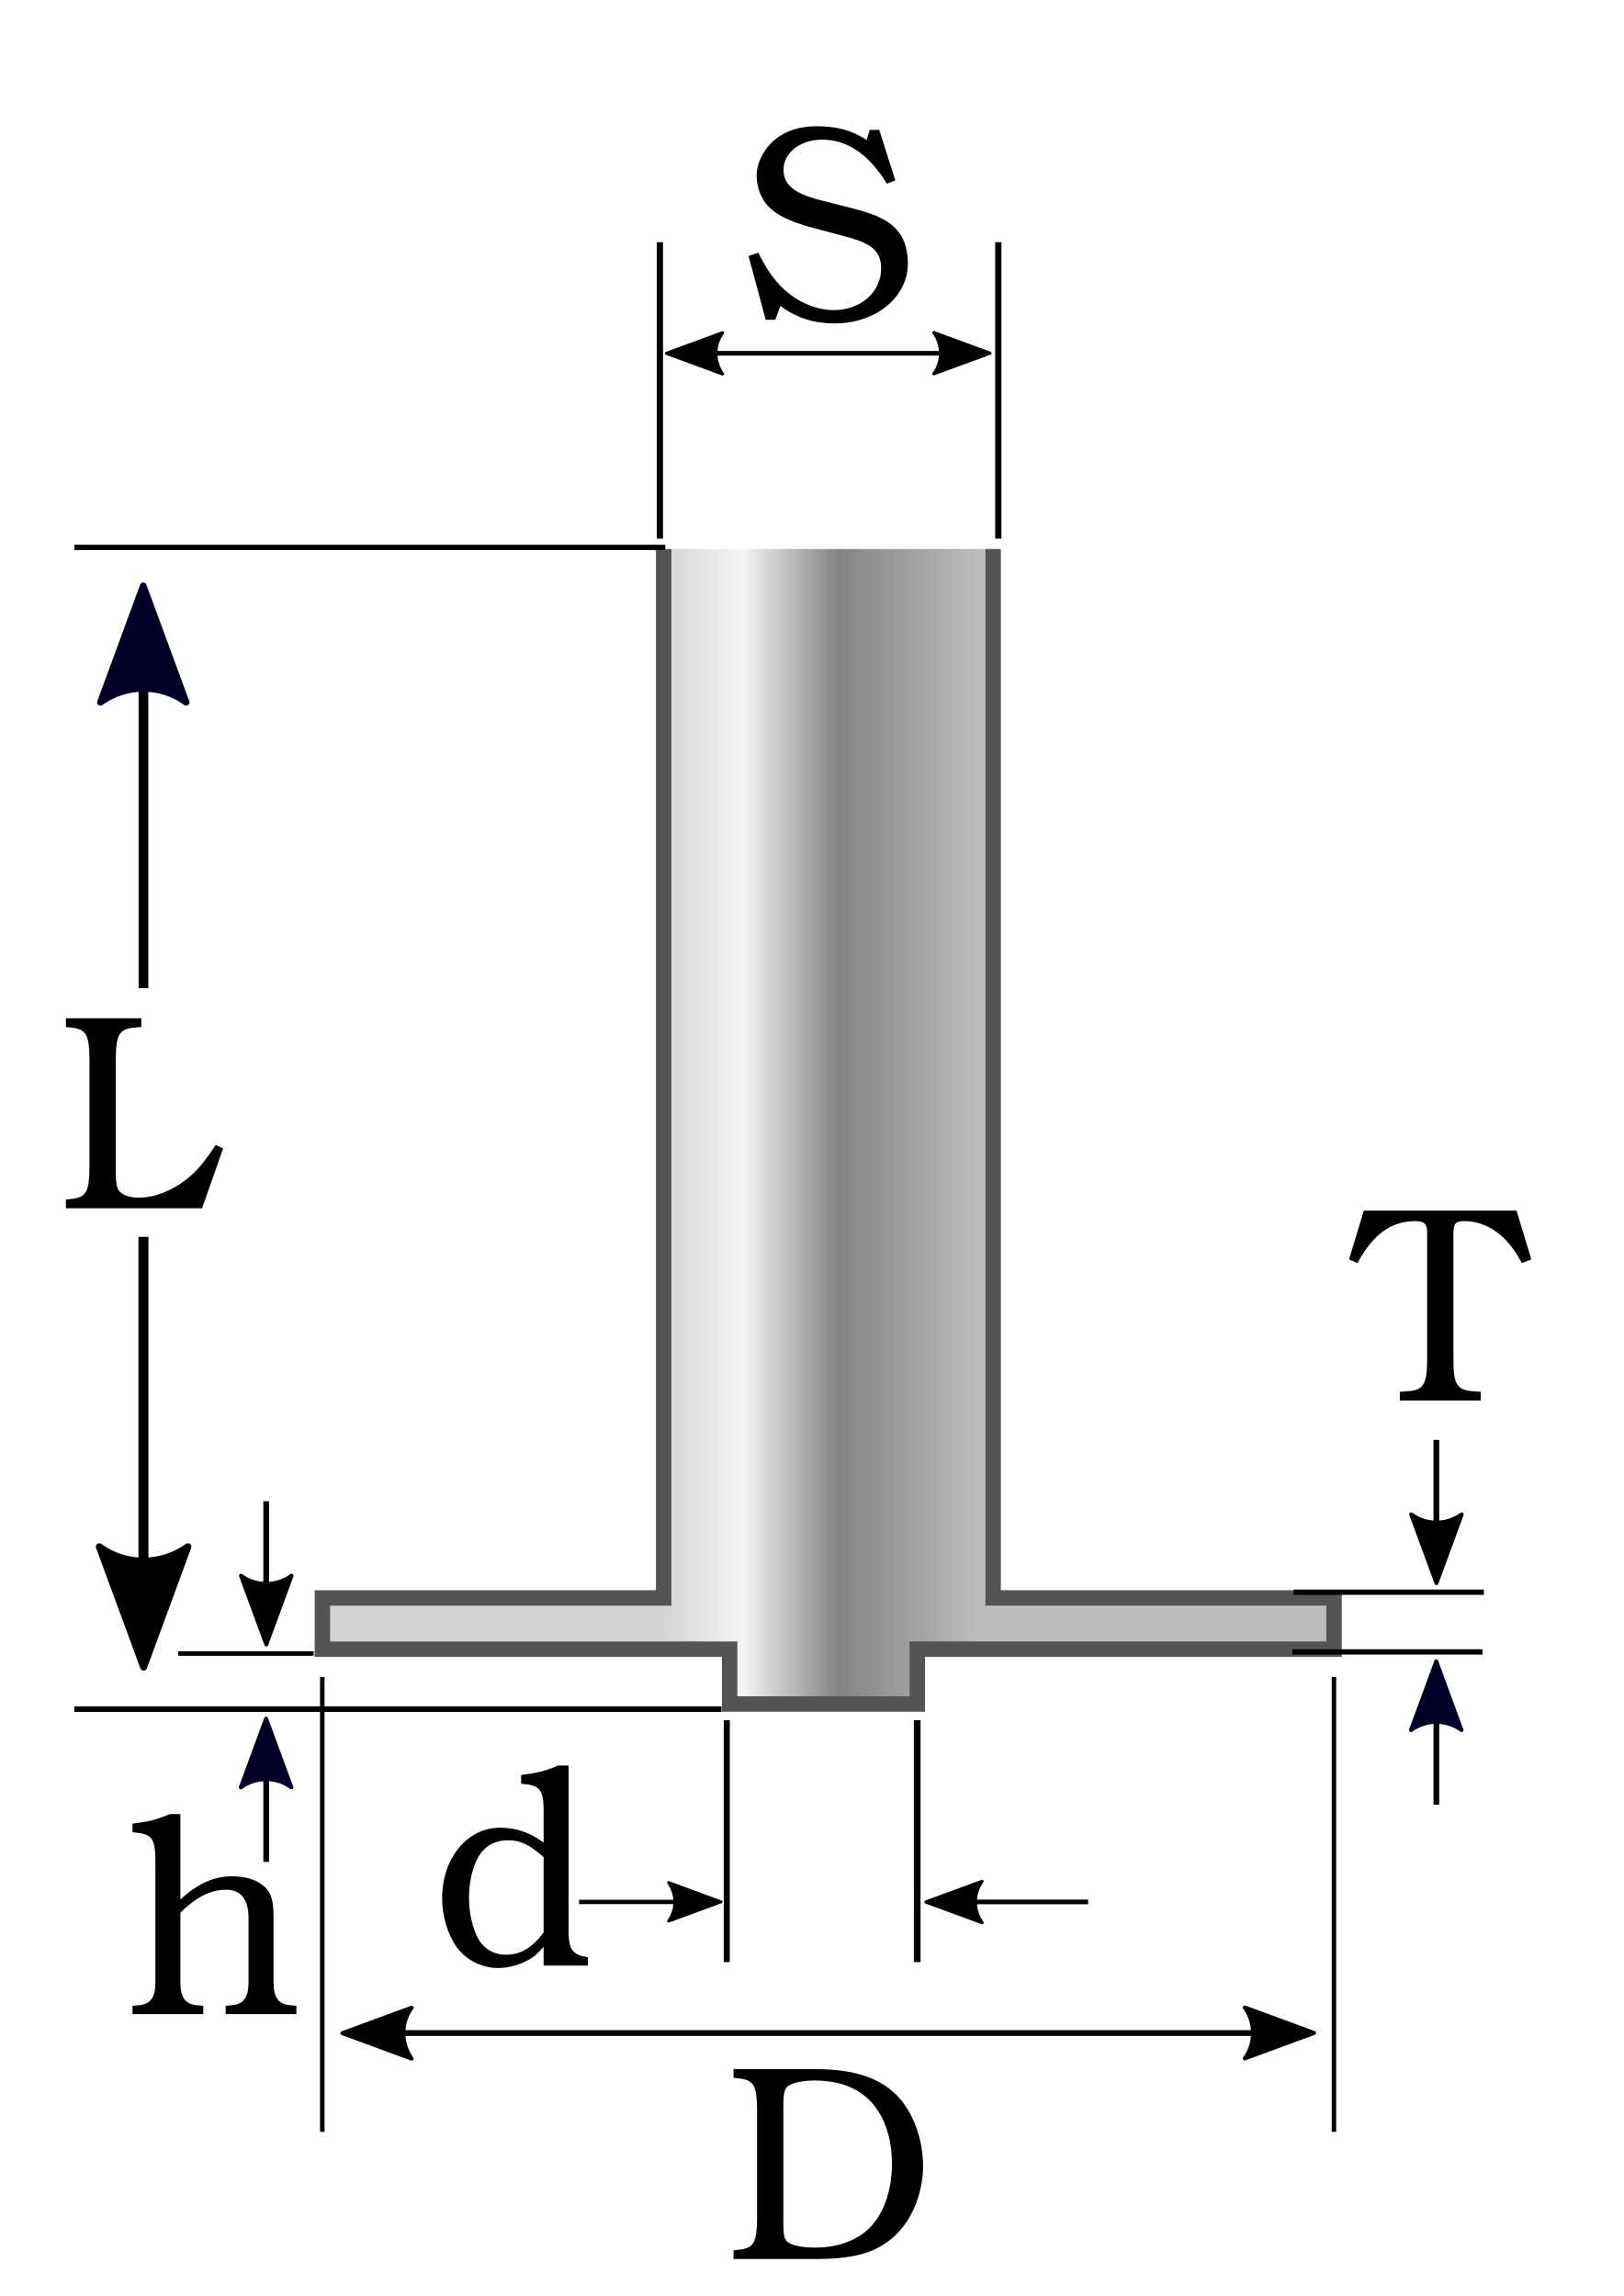
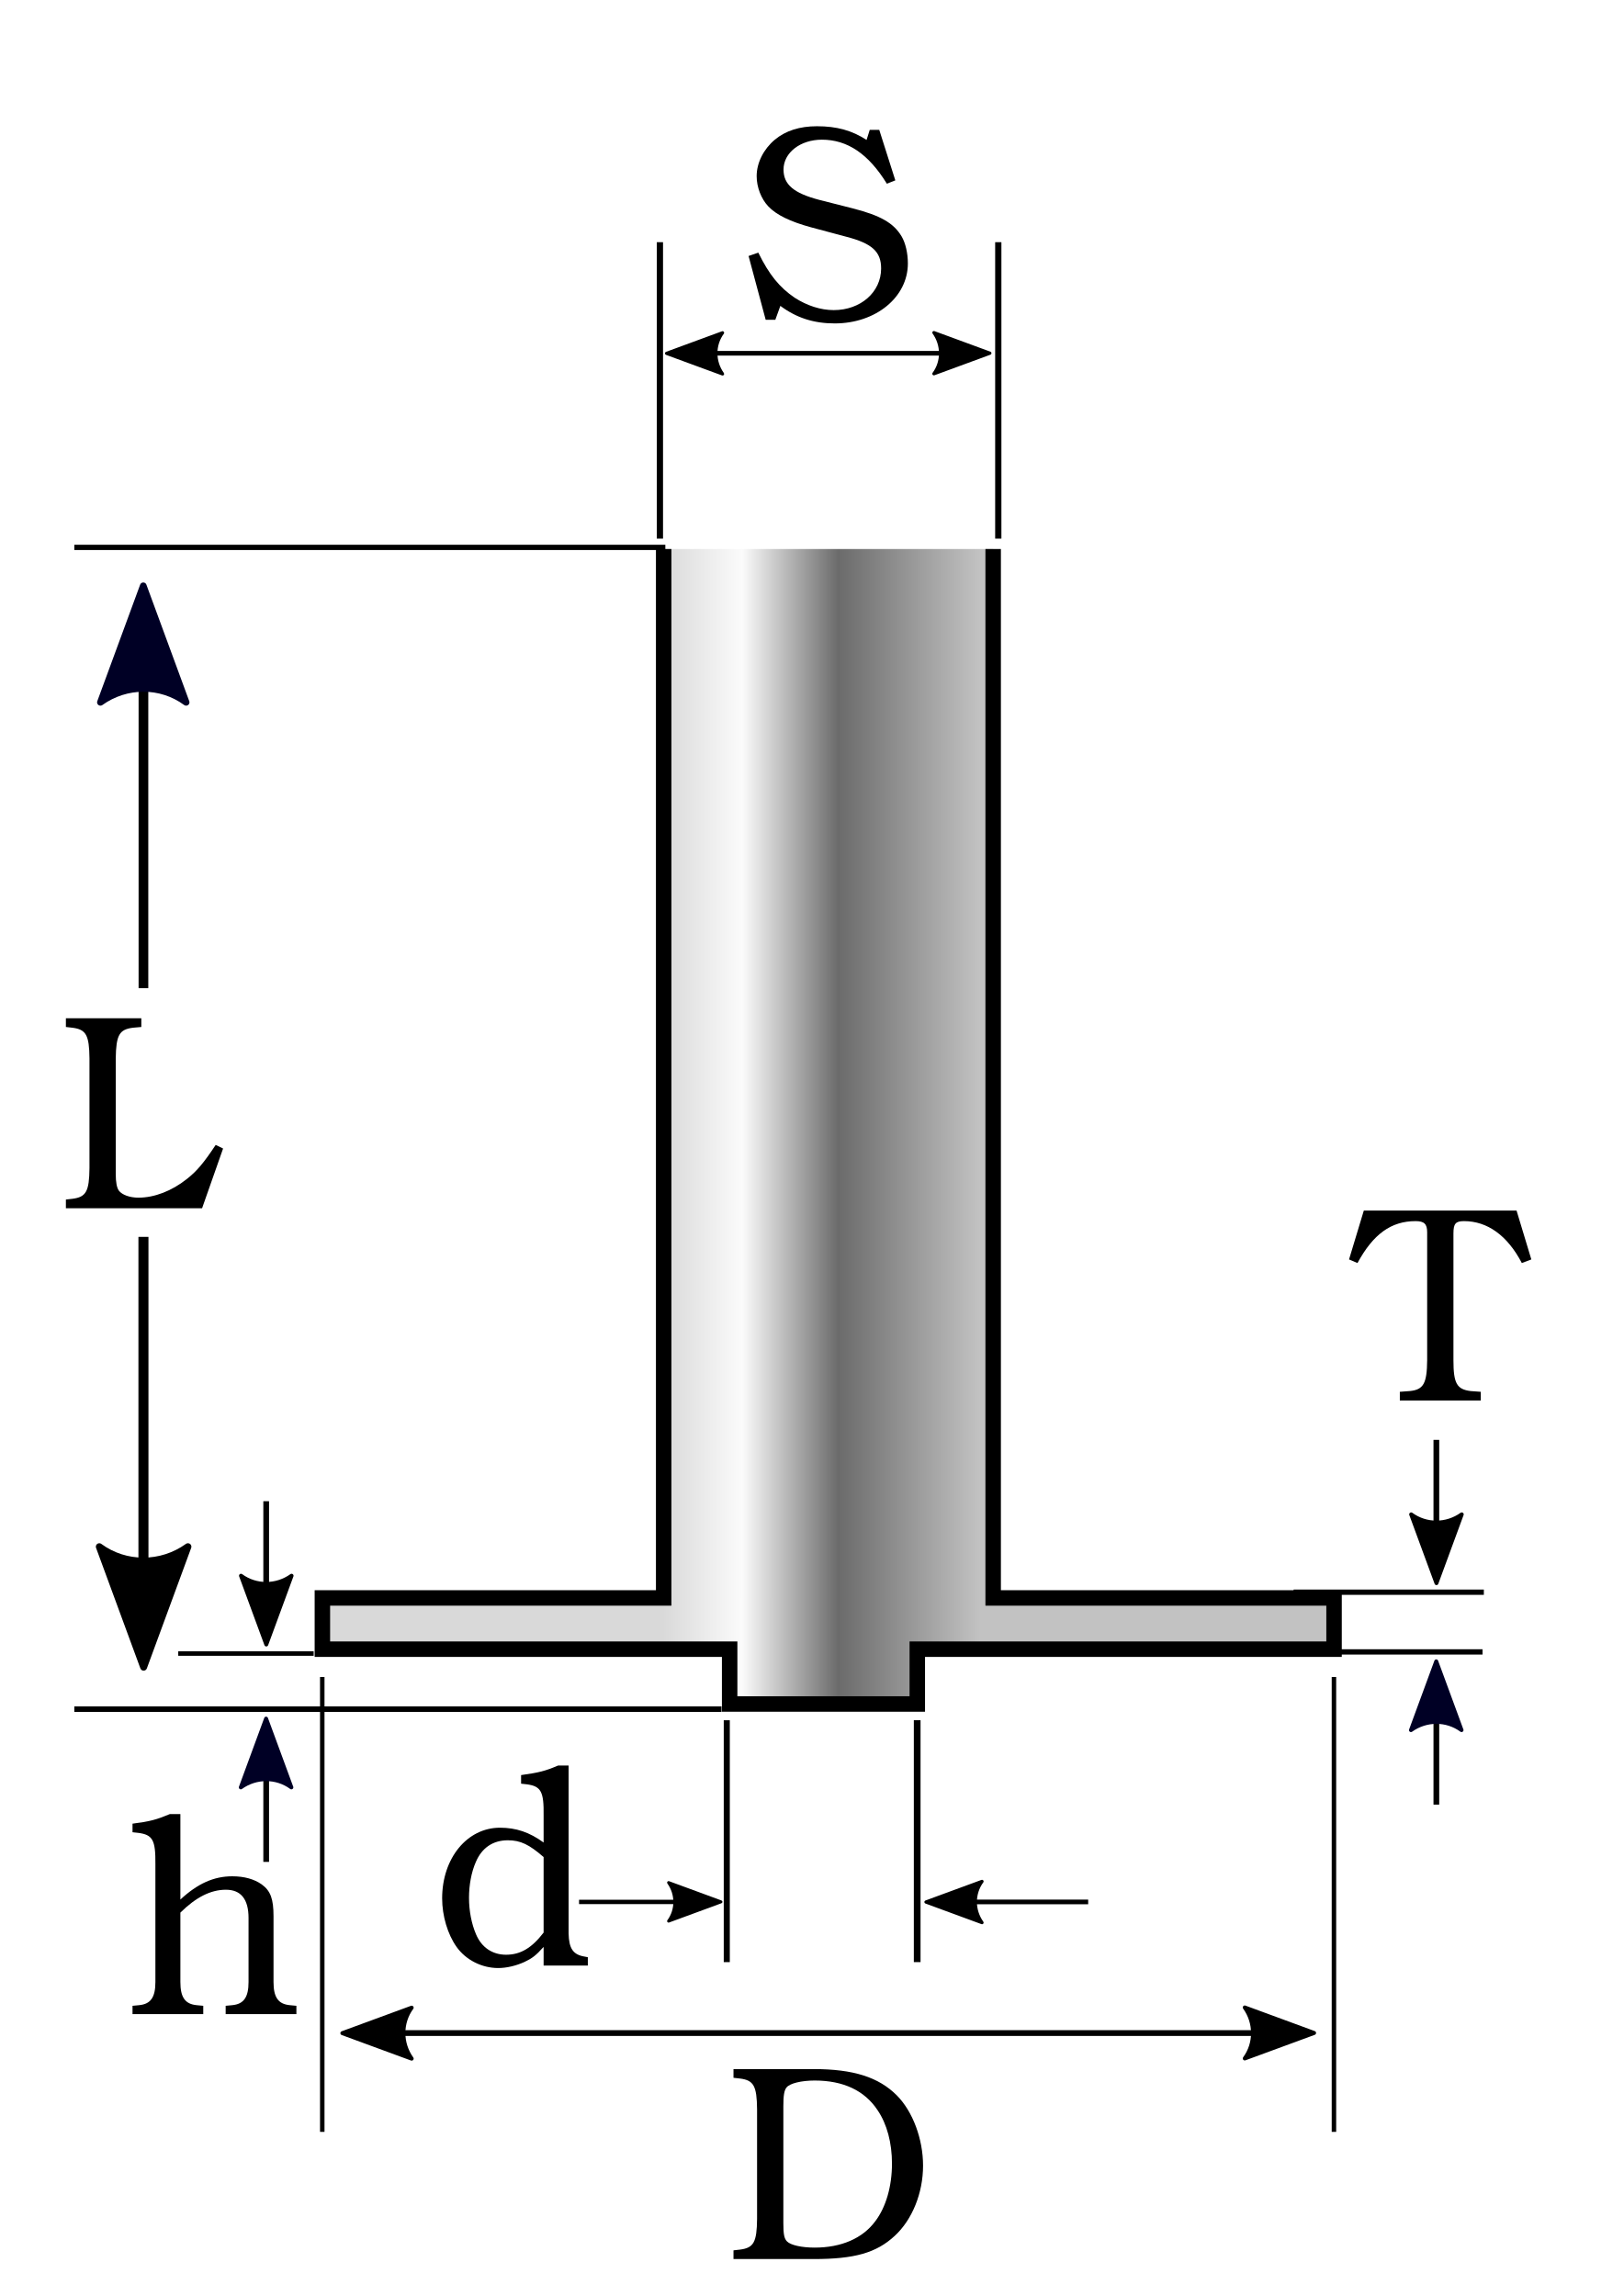
<svg xmlns="http://www.w3.org/2000/svg" xmlns:xlink="http://www.w3.org/1999/xlink" id="svg8" version="1.1" viewBox="0 0 210 297" height="297mm" width="210mm" xml:space="preserve">
  <defs id="defs2">
    <linearGradient id="linearGradient82685">
-       <stop style="stop-color:#bebebe;stop-opacity:1;" offset="0" id="stop82681" />
-       <stop style="stop-color:#f0f0f0;stop-opacity:1;" offset="0.25" id="stop87441" />
-       <stop style="stop-color:#464646;stop-opacity:1;" offset="0.554" id="stop92591" />
-       <stop style="stop-color:#9c9c9c;stop-opacity:1;" offset="1" id="stop82683" />
+       <stop style="stop-color:#d9d9d9;stop-opacity:1;" offset="0" id="stop82681" />
+       <stop style="stop-color:#fbfbfb;stop-opacity:1;" offset="0.25" id="stop87441" />
+       <stop style="stop-color:#6b6b6b;stop-opacity:1;" offset="0.554" id="stop92591" />
+       <stop style="stop-color:#c2c2c2;stop-opacity:1;" offset="1" id="stop82683" />
    </linearGradient>
    <marker orient="auto" refY="0" refX="0" id="marker7593" style="overflow:visible">
      <path id="path7591" style="fill:#000000;fill-opacity:1;fill-rule:evenodd;stroke:#000000;stroke-width:0.625;stroke-linejoin:round;stroke-opacity:1" d="M 8.719,4.034 -2.207,0.016 8.719,-4.002 c -1.745,2.372 -1.735,5.617 -6e-7,8.035 z" transform="matrix(1.1,0,0,1.1,1.1,0)" />
    </marker>
    <marker style="overflow:visible" id="marker4880" refX="0" refY="0" orient="auto">
      <path transform="matrix(-1.1,0,0,-1.1,-1.1,0)" d="M 8.719,4.034 -2.207,0.016 8.719,-4.002 c -1.745,2.372 -1.735,5.617 -6e-7,8.035 z" style="fill:#000000;fill-opacity:1;fill-rule:evenodd;stroke:#000000;stroke-width:0.625;stroke-linejoin:round;stroke-opacity:1" id="path4878" />
    </marker>
    <marker style="overflow:visible" id="marker4732" refX="0" refY="0" orient="auto">
      <path transform="matrix(1.1,0,0,1.1,1.1,0)" d="M 8.719,4.034 -2.207,0.016 8.719,-4.002 c -1.745,2.372 -1.735,5.617 -6e-7,8.035 z" style="fill:#000000;fill-opacity:1;fill-rule:evenodd;stroke:#000000;stroke-width:0.625;stroke-linejoin:round;stroke-opacity:1" id="path4730" />
    </marker>
    <marker orient="auto" refY="0" refX="0" id="marker4584" style="overflow:visible">
      <path id="path4582" style="fill:#000000;fill-opacity:1;fill-rule:evenodd;stroke:#000000;stroke-width:0.625;stroke-linejoin:round;stroke-opacity:1" d="M 8.719,4.034 -2.207,0.016 8.719,-4.002 c -1.745,2.372 -1.735,5.617 -6e-7,8.035 z" transform="matrix(-1.1,0,0,-1.1,-1.1,0)" />
    </marker>
    <marker style="overflow:visible" id="marker4328" refX="0" refY="0" orient="auto" viewBox="0 0 12.706 9.526" markerWidth="12.706" markerHeight="9.526" preserveAspectRatio="xMidYMid">
      <path transform="matrix(-1.1,0,0,-1.1,-1.1,0)" d="M 8.719,4.034 -2.207,0.016 8.719,-4.002 c -1.745,2.372 -1.735,5.617 -6e-7,8.035 z" style="fill:#000000;fill-opacity:1;fill-rule:evenodd;stroke:#000000;stroke-width:0.625;stroke-linejoin:round;stroke-opacity:1" id="path4326" />
    </marker>
    <marker orient="auto" refY="0" refX="0" id="marker4186" style="overflow:visible" viewBox="0 0 12.706 9.526" markerWidth="12.706" markerHeight="9.526" preserveAspectRatio="xMidYMid">
      <path id="path4184" style="fill:#000000;fill-opacity:1;fill-rule:evenodd;stroke:#000000;stroke-width:0.625;stroke-linejoin:round;stroke-opacity:1" d="M 8.719,4.034 -2.207,0.016 8.719,-4.002 c -1.745,2.372 -1.735,5.617 -6e-7,8.035 z" transform="matrix(1.1,0,0,1.1,1.1,0)" />
    </marker>
    <marker style="overflow:visible" id="marker3948" refX="0" refY="0" orient="auto">
      <path transform="matrix(1.1,0,0,1.1,1.1,0)" d="M 8.719,4.034 -2.207,0.016 8.719,-4.002 c -1.745,2.372 -1.735,5.617 -6e-7,8.035 z" style="fill:#000000;fill-opacity:1;fill-rule:evenodd;stroke:#000000;stroke-width:0.625;stroke-linejoin:round;stroke-opacity:1" id="path3946" />
    </marker>
    <marker style="overflow:visible" id="Arrow2Lend" refX="0" refY="0" orient="auto" viewBox="0 0 12.706 9.526" markerWidth="12.706" markerHeight="9.526" preserveAspectRatio="xMidYMid">
      <path transform="matrix(-1.1,0,0,-1.1,-1.1,0)" d="M 8.719,4.034 -2.207,0.016 8.719,-4.002 c -1.745,2.372 -1.735,5.617 -6e-7,8.035 z" style="fill:#000025;fill-opacity:1;fill-rule:evenodd;stroke:#000025;stroke-width:0.625;stroke-linejoin:round;stroke-opacity:1" id="path920" />
    </marker>
    <marker style="overflow:visible" id="Arrow2Lstart" refX="0" refY="0" orient="auto">
      <path transform="matrix(1.1,0,0,1.1,1.1,0)" d="M 8.719,4.034 -2.207,0.016 8.719,-4.002 c -1.745,2.372 -1.735,5.617 -6e-7,8.035 z" style="fill:#000025;fill-opacity:1;fill-rule:evenodd;stroke:#000025;stroke-width:0.625;stroke-linejoin:round;stroke-opacity:1" id="path917" />
    </marker>
    <marker style="overflow:visible" id="marker7497" refX="0" refY="0" orient="auto">
      <path transform="scale(-0.6)" d="M 8.719,4.034 -2.207,0.016 8.719,-4.002 c -1.745,2.372 -1.735,5.617 -6e-7,8.035 z" style="fill:#000025;fill-opacity:1;fill-rule:evenodd;stroke:#000025;stroke-width:0.625;stroke-linejoin:round;stroke-opacity:1" id="path7495" />
    </marker>
    <marker style="overflow:visible" id="marker7379" refX="0" refY="0" orient="auto">
      <path transform="matrix(0.4,0,0,0.4,4,0)" style="fill:#000025;fill-opacity:1;fill-rule:evenodd;stroke:#000025;stroke-width:1pt;stroke-opacity:1" d="M 0,0 5,-5 -12.5,0 5,5 Z" id="path7377" />
    </marker>
    <marker orient="auto" refY="0" refX="0" id="marker5480" style="overflow:visible">
      <path id="path5478" style="fill:#000000;fill-opacity:1;fill-rule:evenodd;stroke:#000000;stroke-width:0.625;stroke-linejoin:round;stroke-opacity:1" d="M 8.719,4.034 -2.207,0.016 8.719,-4.002 c -1.745,2.372 -1.735,5.617 -6e-7,8.035 z" transform="scale(-0.6)" />
    </marker>
    <marker orient="auto" refY="0" refX="0" id="marker5470" style="overflow:visible">
      <path id="path5468" style="fill:#000000;fill-opacity:1;fill-rule:evenodd;stroke:#000000;stroke-width:0.625;stroke-linejoin:round;stroke-opacity:1" d="M 8.719,4.034 -2.207,0.016 8.719,-4.002 c -1.745,2.372 -1.735,5.617 -6e-7,8.035 z" transform="scale(-0.6)" />
    </marker>
    <marker orient="auto" refY="0" refX="0" id="marker5220" style="overflow:visible">
      <path id="path5218" d="M 0,0 5,-5 -12.5,0 5,5 Z" style="fill:#000000;fill-opacity:1;fill-rule:evenodd;stroke:#000000;stroke-width:1pt;stroke-opacity:1" transform="matrix(0.4,0,0,0.4,4,0)" />
    </marker>
    <marker orient="auto" refY="0" refX="0" id="marker5210" style="overflow:visible">
      <path id="path5208" d="M 0,0 5,-5 -12.5,0 5,5 Z" style="fill:#000000;fill-opacity:1;fill-rule:evenodd;stroke:#000000;stroke-width:1pt;stroke-opacity:1" transform="matrix(0.4,0,0,0.4,4,0)" />
    </marker>
    <marker orient="auto" refY="0" refX="0" id="marker5072" style="overflow:visible">
      <path id="path5070" d="M 0,0 5,-5 -12.5,0 5,5 Z" style="fill:#000000;fill-opacity:1;fill-rule:evenodd;stroke:#000000;stroke-width:1pt;stroke-opacity:1" transform="matrix(-0.8,0,0,-0.8,-10,0)" />
    </marker>
    <marker orient="auto" refY="0" refX="0" id="marker5014" style="overflow:visible">
      <path id="path5012" d="M 0,0 5,-5 -12.5,0 5,5 Z" style="fill:#000000;fill-opacity:1;fill-rule:evenodd;stroke:#000000;stroke-width:1pt;stroke-opacity:1" transform="matrix(-0.8,0,0,-0.8,-10,0)" />
    </marker>
    <marker orient="auto" refY="0" refX="0" id="marker4968" style="overflow:visible">
      <path id="path4966" d="M 0,0 5,-5 -12.5,0 5,5 Z" style="fill:#000000;fill-opacity:1;fill-rule:evenodd;stroke:#000000;stroke-width:1pt;stroke-opacity:1" transform="matrix(-0.8,0,0,-0.8,-10,0)" />
    </marker>
    <marker orient="auto" refY="0" refX="0" id="marker4884" style="overflow:visible">
      <path id="path4882" d="M 0,0 5,-5 -12.5,0 5,5 Z" style="fill:#000000;fill-opacity:1;fill-rule:evenodd;stroke:#000000;stroke-width:1pt;stroke-opacity:1" transform="matrix(0.8,0,0,0.8,10,0)" />
    </marker>
    <marker orient="auto" refY="0" refX="0" id="marker4856" style="overflow:visible">
      <path id="path4854" d="M 0,0 5,-5 -12.5,0 5,5 Z" style="fill:#000000;fill-opacity:1;fill-rule:evenodd;stroke:#000000;stroke-width:1pt;stroke-opacity:1" transform="matrix(0.8,0,0,0.8,10,0)" />
    </marker>
    <marker orient="auto" refY="0" refX="0" id="marker4834" style="overflow:visible">
      <path id="path4832" d="M 0,0 5,-5 -12.5,0 5,5 Z" style="fill:#000000;fill-opacity:1;fill-rule:evenodd;stroke:#000000;stroke-width:1pt;stroke-opacity:1" transform="matrix(0.8,0,0,0.8,10,0)" />
    </marker>
    <marker orient="auto" refY="0" refX="0" id="marker5220-5" style="overflow:visible">
      <path id="path5218-3" d="M 0,0 5,-5 -12.5,0 5,5 Z" style="fill:#000000;fill-opacity:1;fill-rule:evenodd;stroke:#000000;stroke-width:1pt;stroke-opacity:1" transform="matrix(0.4,0,0,0.4,4,0)" />
    </marker>
    <marker orient="auto" refY="0" refX="0" id="marker5480-5" style="overflow:visible">
      <path id="path5478-7" style="fill:#000000;fill-opacity:1;fill-rule:evenodd;stroke:#000000;stroke-width:0.625;stroke-linejoin:round;stroke-opacity:1" d="M 8.719,4.034 -2.207,0.016 8.719,-4.002 c -1.745,2.372 -1.735,5.617 -6e-7,8.035 z" transform="scale(-0.6)" />
    </marker>
    <marker orient="auto" refY="0" refX="0" id="marker4186-7" style="overflow:visible">
      <path id="path4184-5" style="fill:#000000;fill-opacity:1;fill-rule:evenodd;stroke:#000000;stroke-width:0.625;stroke-linejoin:round;stroke-opacity:1" d="M 8.719,4.034 -2.207,0.016 8.719,-4.002 c -1.745,2.372 -1.735,5.617 -6e-7,8.035 z" transform="matrix(1.1,0,0,1.1,1.1,0)" />
    </marker>
    <marker orient="auto" refY="0" refX="0" id="marker4584-3" style="overflow:visible">
      <path id="path4582-5" style="fill:#000000;fill-opacity:1;fill-rule:evenodd;stroke:#000000;stroke-width:0.625;stroke-linejoin:round;stroke-opacity:1" d="M 8.719,4.034 -2.207,0.016 8.719,-4.002 c -1.745,2.372 -1.735,5.617 -6e-7,8.035 z" transform="matrix(-1.1,0,0,-1.1,-1.1,0)" />
    </marker>
    <marker style="overflow:visible" id="marker4732-6" refX="0" refY="0" orient="auto">
      <path transform="matrix(1.1,0,0,1.1,1.1,0)" d="M 8.719,4.034 -2.207,0.016 8.719,-4.002 c -1.745,2.372 -1.735,5.617 -6e-7,8.035 z" style="fill:#000000;fill-opacity:1;fill-rule:evenodd;stroke:#000000;stroke-width:0.625;stroke-linejoin:round;stroke-opacity:1" id="path4730-2" />
    </marker>
    <marker style="overflow:visible" id="marker3948-9" refX="0" refY="0" orient="auto">
      <path transform="matrix(1.1,0,0,1.1,1.1,0)" d="M 8.719,4.034 -2.207,0.016 8.719,-4.002 c -1.745,2.372 -1.735,5.617 -6e-7,8.035 z" style="fill:#000000;fill-opacity:1;fill-rule:evenodd;stroke:#000000;stroke-width:0.625;stroke-linejoin:round;stroke-opacity:1" id="path3946-1" />
    </marker>
    <marker style="overflow:visible" id="marker4328-2" refX="0" refY="0" orient="auto">
      <path transform="matrix(-1.1,0,0,-1.1,-1.1,0)" d="M 8.719,4.034 -2.207,0.016 8.719,-4.002 c -1.745,2.372 -1.735,5.617 -6e-7,8.035 z" style="fill:#000000;fill-opacity:1;fill-rule:evenodd;stroke:#000000;stroke-width:0.625;stroke-linejoin:round;stroke-opacity:1" id="path4326-7" />
    </marker>
    <marker style="overflow:visible" id="Arrow2Lstart-0" refX="0" refY="0" orient="auto">
      <path transform="matrix(1.1,0,0,1.1,1.1,0)" d="M 8.719,4.034 -2.207,0.016 8.719,-4.002 c -1.745,2.372 -1.735,5.617 -6e-7,8.035 z" style="fill:#000025;fill-opacity:1;fill-rule:evenodd;stroke:#000025;stroke-width:0.625;stroke-linejoin:round;stroke-opacity:1" id="path917-9" />
    </marker>
    <marker style="overflow:visible" id="Arrow2Lend-3" refX="0" refY="0" orient="auto">
      <path transform="matrix(-1.1,0,0,-1.1,-1.1,0)" d="M 8.719,4.034 -2.207,0.016 8.719,-4.002 c -1.745,2.372 -1.735,5.617 -6e-7,8.035 z" style="fill:#000025;fill-opacity:1;fill-rule:evenodd;stroke:#000025;stroke-width:0.625;stroke-linejoin:round;stroke-opacity:1" id="path920-6" />
    </marker>
    <marker style="overflow:visible" id="marker4880-0" refX="0" refY="0" orient="auto">
      <path transform="matrix(-1.1,0,0,-1.1,-1.1,0)" d="M 8.719,4.034 -2.207,0.016 8.719,-4.002 c -1.745,2.372 -1.735,5.617 -6e-7,8.035 z" style="fill:#000000;fill-opacity:1;fill-rule:evenodd;stroke:#000000;stroke-width:0.625;stroke-linejoin:round;stroke-opacity:1" id="path4878-6" />
    </marker>
    <marker orient="auto" refY="0" refX="0" id="marker7593-2" style="overflow:visible">
      <path id="path7591-6" style="fill:#000000;fill-opacity:1;fill-rule:evenodd;stroke:#000000;stroke-width:0.625;stroke-linejoin:round;stroke-opacity:1" d="M 8.719,4.034 -2.207,0.016 8.719,-4.002 c -1.745,2.372 -1.735,5.617 -6e-7,8.035 z" transform="matrix(1.1,0,0,1.1,1.1,0)" />
    </marker>
    <marker orient="auto" refY="0" refX="0" id="marker5072-1" style="overflow:visible">
      <path id="path5070-8" d="M 0,0 5,-5 -12.5,0 5,5 Z" style="fill:#000000;fill-opacity:1;fill-rule:evenodd;stroke:#000000;stroke-width:1pt;stroke-opacity:1" transform="matrix(-0.8,0,0,-0.8,-10,0)" />
    </marker>
    <linearGradient xlink:href="#linearGradient82685" id="linearGradient82687" x1="62.931" y1="139.99" x2="103.979" y2="139.99" gradientUnits="userSpaceOnUse" gradientTransform="translate(22.76869,7.9375)" />
  </defs>
-   <path id="path4520" d="M 85.836,71.018 V 206.702 H 41.695 v 6.629 h 52.673 v 7.089 h 24.269 v -7.089 h 53.901 v -6.629 H 128.45 V 71.018" style="opacity:0.67;fill:url(#linearGradient82687);fill-opacity:1;stroke:#000000;stroke-width:2;stroke-linecap:butt;stroke-linejoin:miter;stroke-dasharray:none;stroke-opacity:1" />
+   <path id="path4520" d="M 85.836,71.018 V 206.702 H 41.695 v 6.629 h 52.673 v 7.089 h 24.269 v -7.089 h 53.901 v -6.629 H 128.45 V 71.018" style="opacity:1;fill:url(#linearGradient82687);fill-opacity:1;stroke:#000000;stroke-width:2;stroke-linecap:butt;stroke-linejoin:miter;stroke-dasharray:none;stroke-opacity:1" />
  <path id="path4528" d="M 85.349,69.673 V 31.328" style="fill:none;stroke:#000000;stroke-width:0.807;stroke-linecap:butt;stroke-linejoin:miter;stroke-miterlimit:4;stroke-dasharray:none;stroke-opacity:1" />
  <path id="path4530" d="M 129.112,69.673 V 31.328" style="fill:none;stroke:#000000;stroke-width:0.807;stroke-linecap:butt;stroke-linejoin:miter;stroke-miterlimit:4;stroke-dasharray:none;stroke-opacity:1" />
  <g transform="matrix(12.05013,0,0,12.78171,22.22201,14.84234)" id="g7053">
    <path style="fill:none;stroke:#000000;stroke-width:0.072;stroke-linecap:butt;stroke-linejoin:miter;stroke-miterlimit:4;stroke-dasharray:none;stroke-opacity:1" d="m 8,16.248 v 2.448" id="path4536" />
  </g>
  <path id="path4538" d="M 172.524,275.768 V 216.926" style="fill:none;stroke:#000000;stroke-width:0.577;stroke-linecap:butt;stroke-linejoin:miter;stroke-miterlimit:4;stroke-dasharray:none;stroke-opacity:1" />
  <path id="path4542" d="M 87.012,45.697 H 127.222" style="fill:none;stroke:#000000;stroke-width:0.602;stroke-linecap:butt;stroke-linejoin:miter;stroke-miterlimit:4;stroke-dasharray:none;stroke-opacity:1;marker-start:url(#marker4186-7);marker-end:url(#marker4584-3)" />
  <path id="path4546" d="m 120.561,246.025 v 0 h 20.178" style="fill:none;stroke:#000000;stroke-width:0.603;stroke-linecap:butt;stroke-linejoin:miter;stroke-miterlimit:4;stroke-dasharray:none;stroke-opacity:1;marker-start:url(#marker4732-6)" />
  <path id="path4548" d="M 45.268,262.987 H 168.965" style="fill:none;stroke:#000000;stroke-width:0.746;stroke-linecap:butt;stroke-linejoin:miter;stroke-miterlimit:4;stroke-dasharray:none;stroke-opacity:1;marker-start:url(#marker3948-9);marker-end:url(#marker4328-2)" />
  <text transform="scale(0.9709603,1.029908)" id="shank_diameter" y="40.169" x="98.727" style="font-style:normal;font-variant:normal;font-weight:normal;font-stretch:normal;font-size:35.025px;line-height:1.25;font-family:'URW Bookman L';-inkscape-font-specification:'URW Bookman L, Normal';font-variant-ligatures:normal;font-variant-caps:normal;font-variant-numeric:normal;font-feature-settings:normal;text-align:start;letter-spacing:0px;word-spacing:0px;writing-mode:lr-tb;text-anchor:start;fill:#000000;fill-opacity:1;stroke:none;stroke-width:3.284" xml:space="preserve">
    <tspan style="font-style:normal;font-variant:normal;font-weight:normal;font-stretch:normal;font-size:35.025px;font-family:'URW Bookman L';-inkscape-font-specification:'URW Bookman L, Normal';font-variant-ligatures:normal;font-variant-caps:normal;font-variant-numeric:normal;font-feature-settings:normal;text-align:start;writing-mode:lr-tb;text-anchor:start;stroke-width:3.284" y="40.169" x="98.727" id="tspan5678">S</tspan>
  </text>
  <text transform="scale(0.9709603,1.029908)" id="diameter" y="283.734" x="96.608" style="font-style:normal;font-variant:normal;font-weight:normal;font-stretch:normal;font-size:35.025px;line-height:1.25;font-family:'URW Bookman L';-inkscape-font-specification:'URW Bookman L, Normal';font-variant-ligatures:normal;font-variant-caps:normal;font-variant-numeric:normal;font-feature-settings:normal;text-align:start;letter-spacing:0px;word-spacing:0px;writing-mode:lr-tb;text-anchor:start;fill:#000000;fill-opacity:1;stroke:none;stroke-width:3.284" xml:space="preserve">
    <tspan style="font-style:normal;font-variant:normal;font-weight:normal;font-stretch:normal;font-size:35.025px;font-family:'URW Bookman L';-inkscape-font-specification:'URW Bookman L, Normal';font-variant-ligatures:normal;font-variant-caps:normal;font-variant-numeric:normal;font-feature-settings:normal;text-align:start;writing-mode:lr-tb;text-anchor:start;stroke-width:3.284" y="283.734" x="96.608" id="tspan5690">D</tspan>
  </text>
  <text transform="scale(0.9709603,1.029908)" id="cap_diameter" y="246.873" x="57.598" style="font-style:normal;font-variant:normal;font-weight:normal;font-stretch:normal;font-size:35.025px;line-height:1.25;font-family:'URW Bookman L';-inkscape-font-specification:'URW Bookman L, Normal';font-variant-ligatures:normal;font-variant-caps:normal;font-variant-numeric:normal;font-feature-settings:normal;text-align:start;letter-spacing:0px;word-spacing:0px;writing-mode:lr-tb;text-anchor:start;fill:#000000;fill-opacity:1;stroke:none;stroke-width:3.284" xml:space="preserve">
    <tspan style="stroke-width:3.284" y="246.873" x="57.598" id="tspan10475">d</tspan>
  </text>
  <path id="path4546-7" d="m 74.892,246.025 v 0 h 17.6" style="fill:none;stroke:#000000;stroke-width:0.563;stroke-linecap:butt;stroke-linejoin:miter;stroke-miterlimit:4;stroke-dasharray:none;stroke-opacity:1;marker-end:url(#marker4880-0)" />
  <g id="g7053-6" transform="matrix(12.05013,0,0,15.64307,-2.40402,-27.7645)">
    <path style="fill:none;stroke:#000000;stroke-width:0.065;stroke-linecap:butt;stroke-linejoin:miter;stroke-miterlimit:4;stroke-dasharray:none;stroke-opacity:1" d="m 8,16 v 2" id="path4536-1" />
  </g>
  <path id="path4538-8" d="M 41.68,275.768 V 216.926" style="fill:none;stroke:#000000;stroke-width:0.577;stroke-linecap:butt;stroke-linejoin:miter;stroke-miterlimit:4;stroke-dasharray:none;stroke-opacity:1" />
  <path id="path4548-6" d="m 167.31,205.959 h 24.602" style="fill:none;stroke:#000000;stroke-width:0.686;stroke-linecap:butt;stroke-linejoin:miter;stroke-miterlimit:4;stroke-dasharray:none;stroke-opacity:1" />
  <path id="path4538-7" d="M 185.769,233.437 V 215.887" style="fill:none;stroke:#000000;stroke-width:0.74;stroke-linecap:butt;stroke-linejoin:miter;stroke-miterlimit:4;stroke-dasharray:none;stroke-opacity:1;marker-end:url(#Arrow2Lend)" />
  <text transform="scale(0.9709603,1.029908)" id="blade_thickness" y="175.901" x="180.992" style="font-style:normal;font-variant:normal;font-weight:normal;font-stretch:normal;font-size:35.025px;line-height:1.25;font-family:'URW Bookman L';-inkscape-font-specification:'URW Bookman L, Normal';font-variant-ligatures:normal;font-variant-caps:normal;font-variant-numeric:normal;font-feature-settings:normal;text-align:start;letter-spacing:0px;word-spacing:0px;writing-mode:lr-tb;text-anchor:start;fill:#000000;fill-opacity:1;stroke:none;stroke-width:3.284" xml:space="preserve">
    <tspan y="175.901" x="180.992" id="tspan7855">T</tspan>
  </text>
  <path id="path128465" d="m 167.139,213.683 h 24.602" style="fill:none;stroke:#000000;stroke-width:0.686;stroke-linecap:butt;stroke-linejoin:miter;stroke-miterlimit:4;stroke-dasharray:none;stroke-opacity:1" />
  <path id="path130891" d="M 185.769,203.804 V 186.254" style="fill:none;stroke:#000000;stroke-width:0.74;stroke-linecap:butt;stroke-linejoin:miter;stroke-miterlimit:4;stroke-dasharray:none;stroke-opacity:1;marker-start:url(#marker4186)" />
  <path id="path6381" d="m 23.053,213.896 h 17.517" style="fill:none;stroke:#000000;stroke-width:0.579;stroke-linecap:butt;stroke-linejoin:miter;stroke-miterlimit:4;stroke-dasharray:none;stroke-opacity:1" />
  <path id="path6383" d="M 34.427,240.845 V 223.295" style="fill:none;stroke:#000000;stroke-width:0.74;stroke-linecap:butt;stroke-linejoin:miter;stroke-miterlimit:4;stroke-dasharray:none;stroke-opacity:1;marker-end:url(#Arrow2Lend)" />
  <text transform="scale(0.9709603,1.029908)" id="cap_height" y="252.971" x="16.949" style="font-style:normal;font-variant:normal;font-weight:normal;font-stretch:normal;font-size:35.025px;line-height:1.25;font-family:'URW Bookman L';-inkscape-font-specification:'URW Bookman L, Normal';font-variant-ligatures:normal;font-variant-caps:normal;font-variant-numeric:normal;font-feature-settings:normal;text-align:start;letter-spacing:0px;word-spacing:0px;writing-mode:lr-tb;text-anchor:start;fill:#000000;fill-opacity:1;stroke:none;stroke-width:3.284" xml:space="preserve">
    <tspan y="252.971" x="16.949" id="tspan6385">h</tspan>
  </text>
  <path id="path6389" d="M 9.612,221.091 H 93.315" style="fill:none;stroke:#000000;stroke-width:0.713;stroke-linecap:butt;stroke-linejoin:miter;stroke-miterlimit:4;stroke-dasharray:none;stroke-opacity:1" />
  <path id="path6391" d="M 34.427,211.741 V 194.191" style="fill:none;stroke:#000000;stroke-width:0.74;stroke-linecap:butt;stroke-linejoin:miter;stroke-miterlimit:4;stroke-dasharray:none;stroke-opacity:1;marker-start:url(#marker4186)" />
  <path id="path7410" d="M 9.612,70.808 H 86.052" style="fill:none;stroke:#000000;stroke-width:0.681;stroke-linecap:butt;stroke-linejoin:miter;stroke-miterlimit:4;stroke-dasharray:none;stroke-opacity:1" />
  <path id="path7808" d="M 18.552,127.823 V 77.443" style="fill:none;stroke:#000000;stroke-width:1.254;stroke-linecap:butt;stroke-linejoin:miter;stroke-miterlimit:4;stroke-dasharray:none;stroke-opacity:1;marker-end:url(#Arrow2Lend)" />
  <path id="path8206" d="M 18.552,213.939 V 159.996" style="fill:none;stroke:#000000;stroke-width:1.297;stroke-linecap:butt;stroke-linejoin:miter;stroke-miterlimit:4;stroke-dasharray:none;stroke-opacity:1;marker-start:url(#marker4186)" />
  <text transform="scale(0.9709603,1.029908)" id="length" y="151.752" x="7.684" style="font-style:normal;font-variant:normal;font-weight:normal;font-stretch:normal;font-size:35.025px;line-height:1.25;font-family:'URW Bookman L';-inkscape-font-specification:'URW Bookman L, Normal';font-variant-ligatures:normal;font-variant-caps:normal;font-variant-numeric:normal;font-feature-settings:normal;text-align:start;letter-spacing:0px;word-spacing:0px;writing-mode:lr-tb;text-anchor:start;fill:#000000;fill-opacity:1;stroke:none;stroke-width:3.284" xml:space="preserve">
    <tspan y="151.752" x="7.684" id="tspan8604">L</tspan>
  </text>
</svg>
